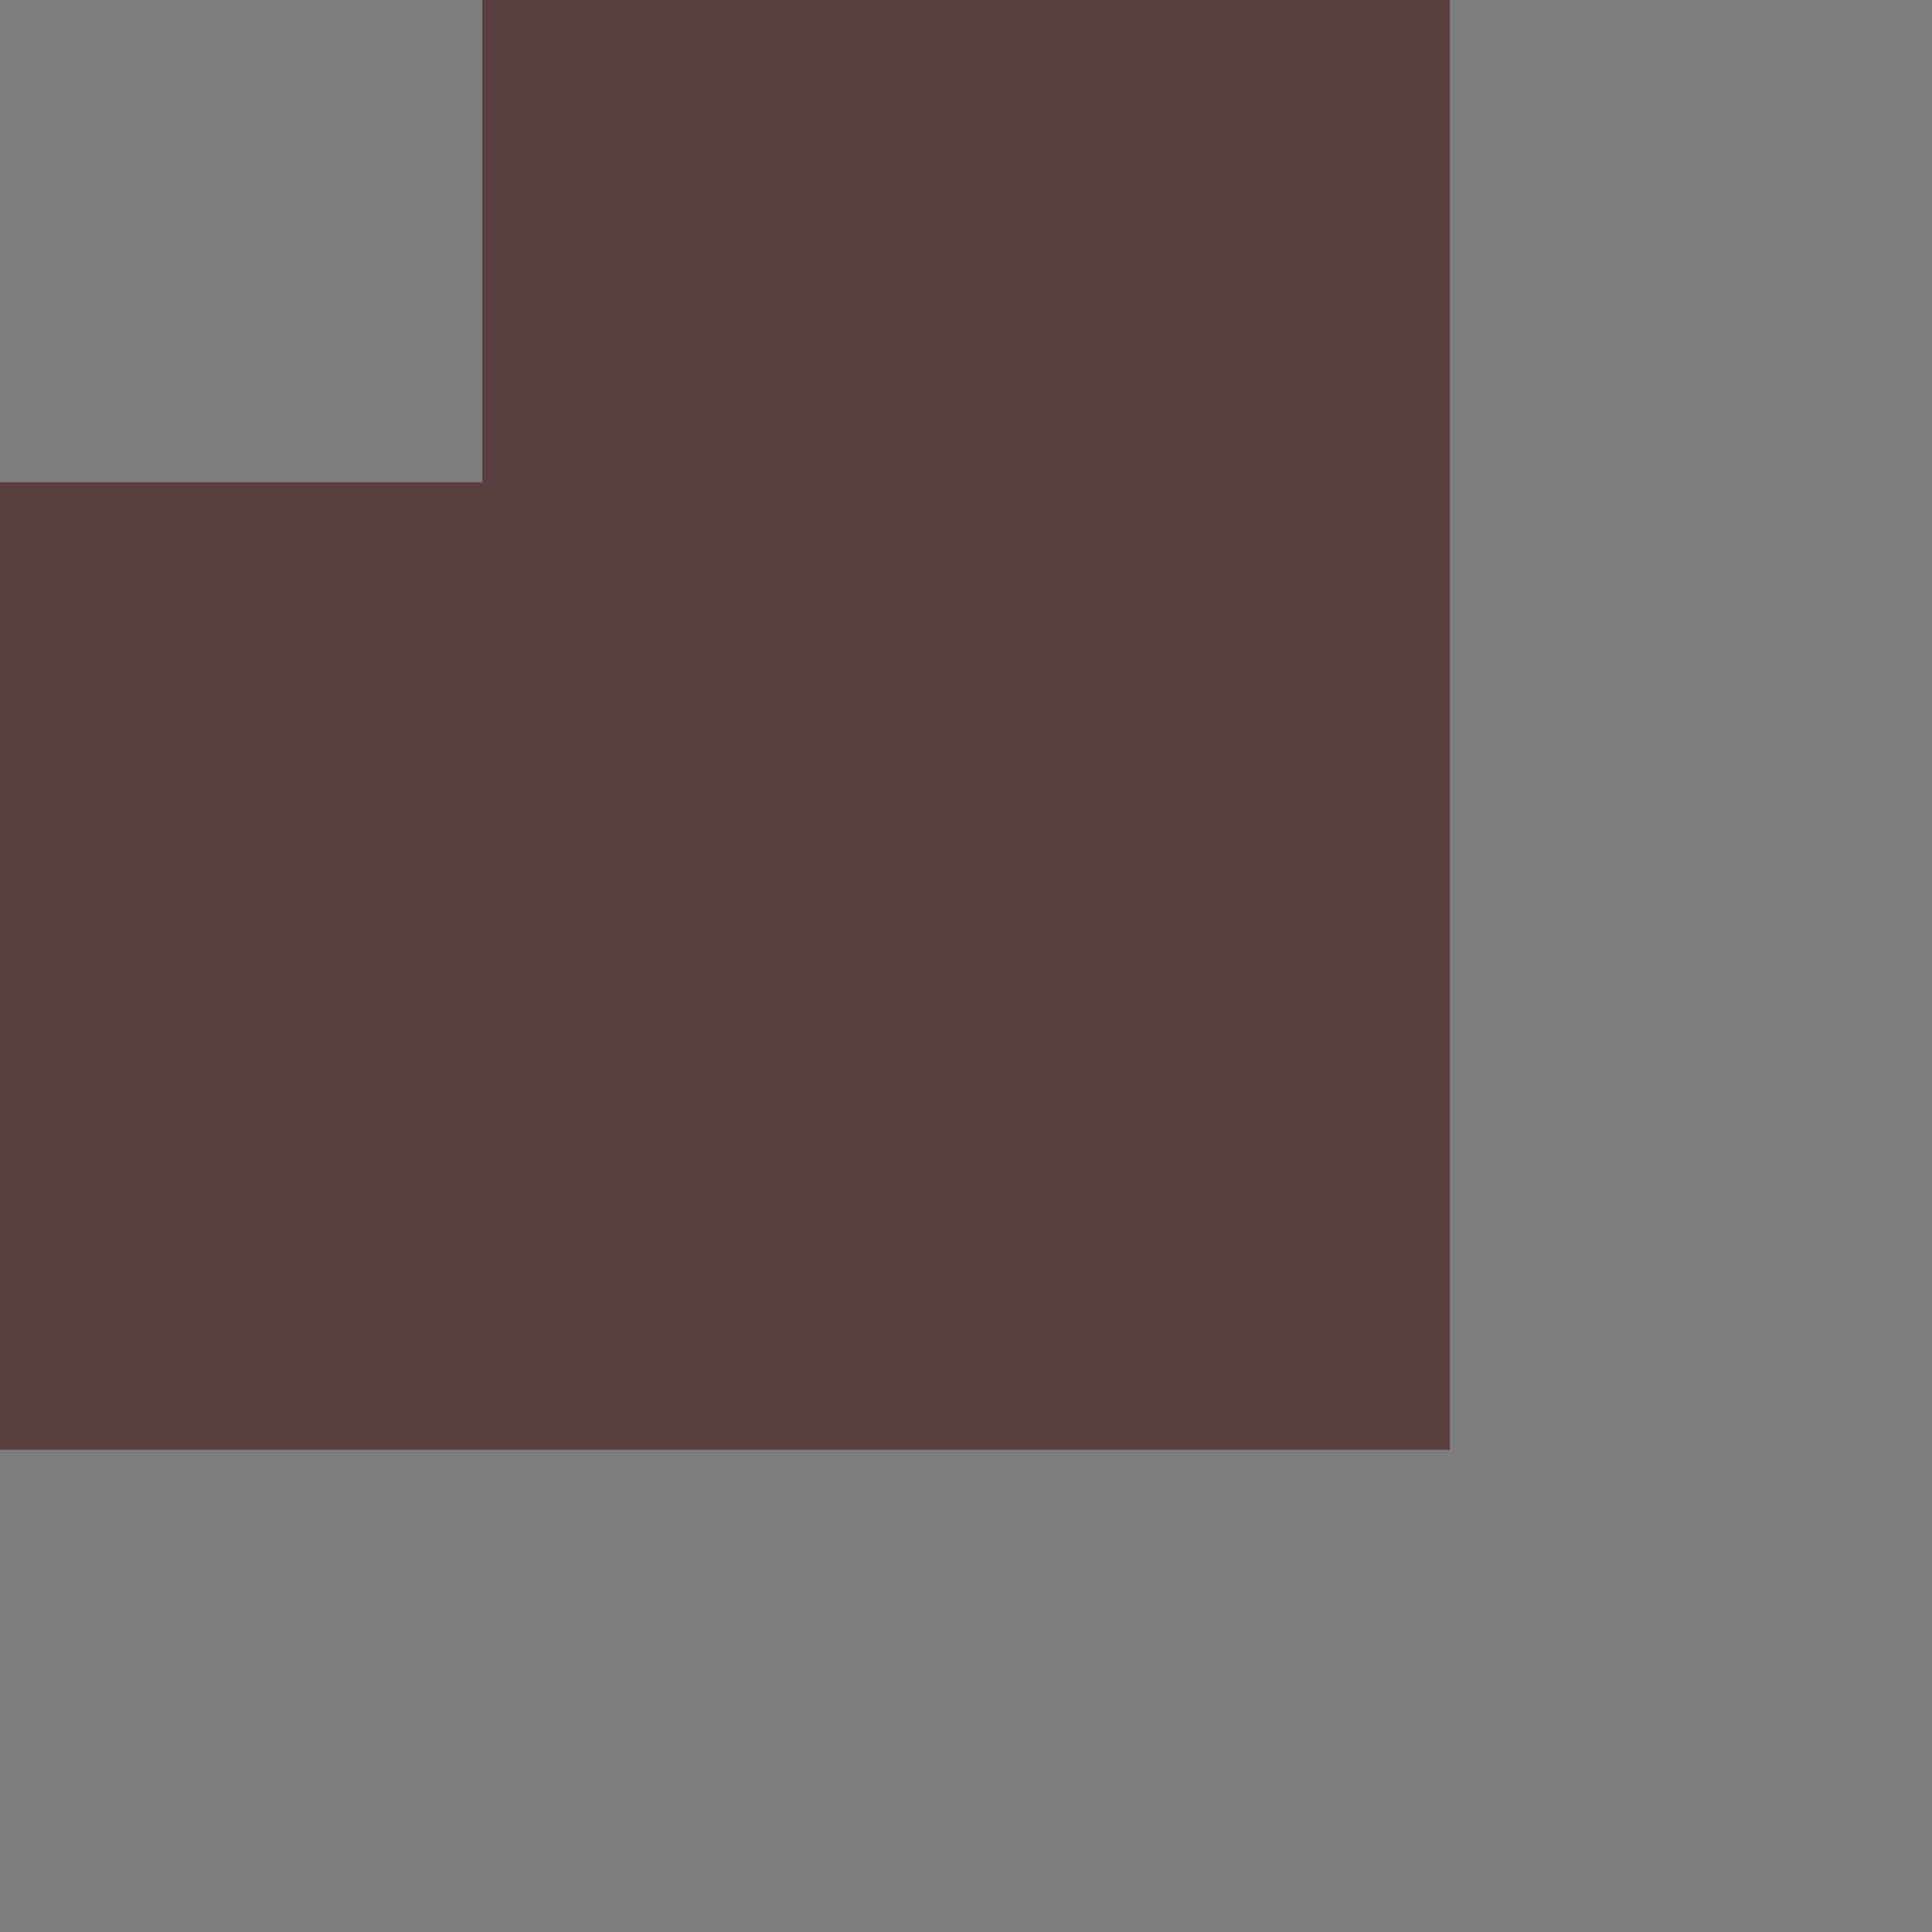
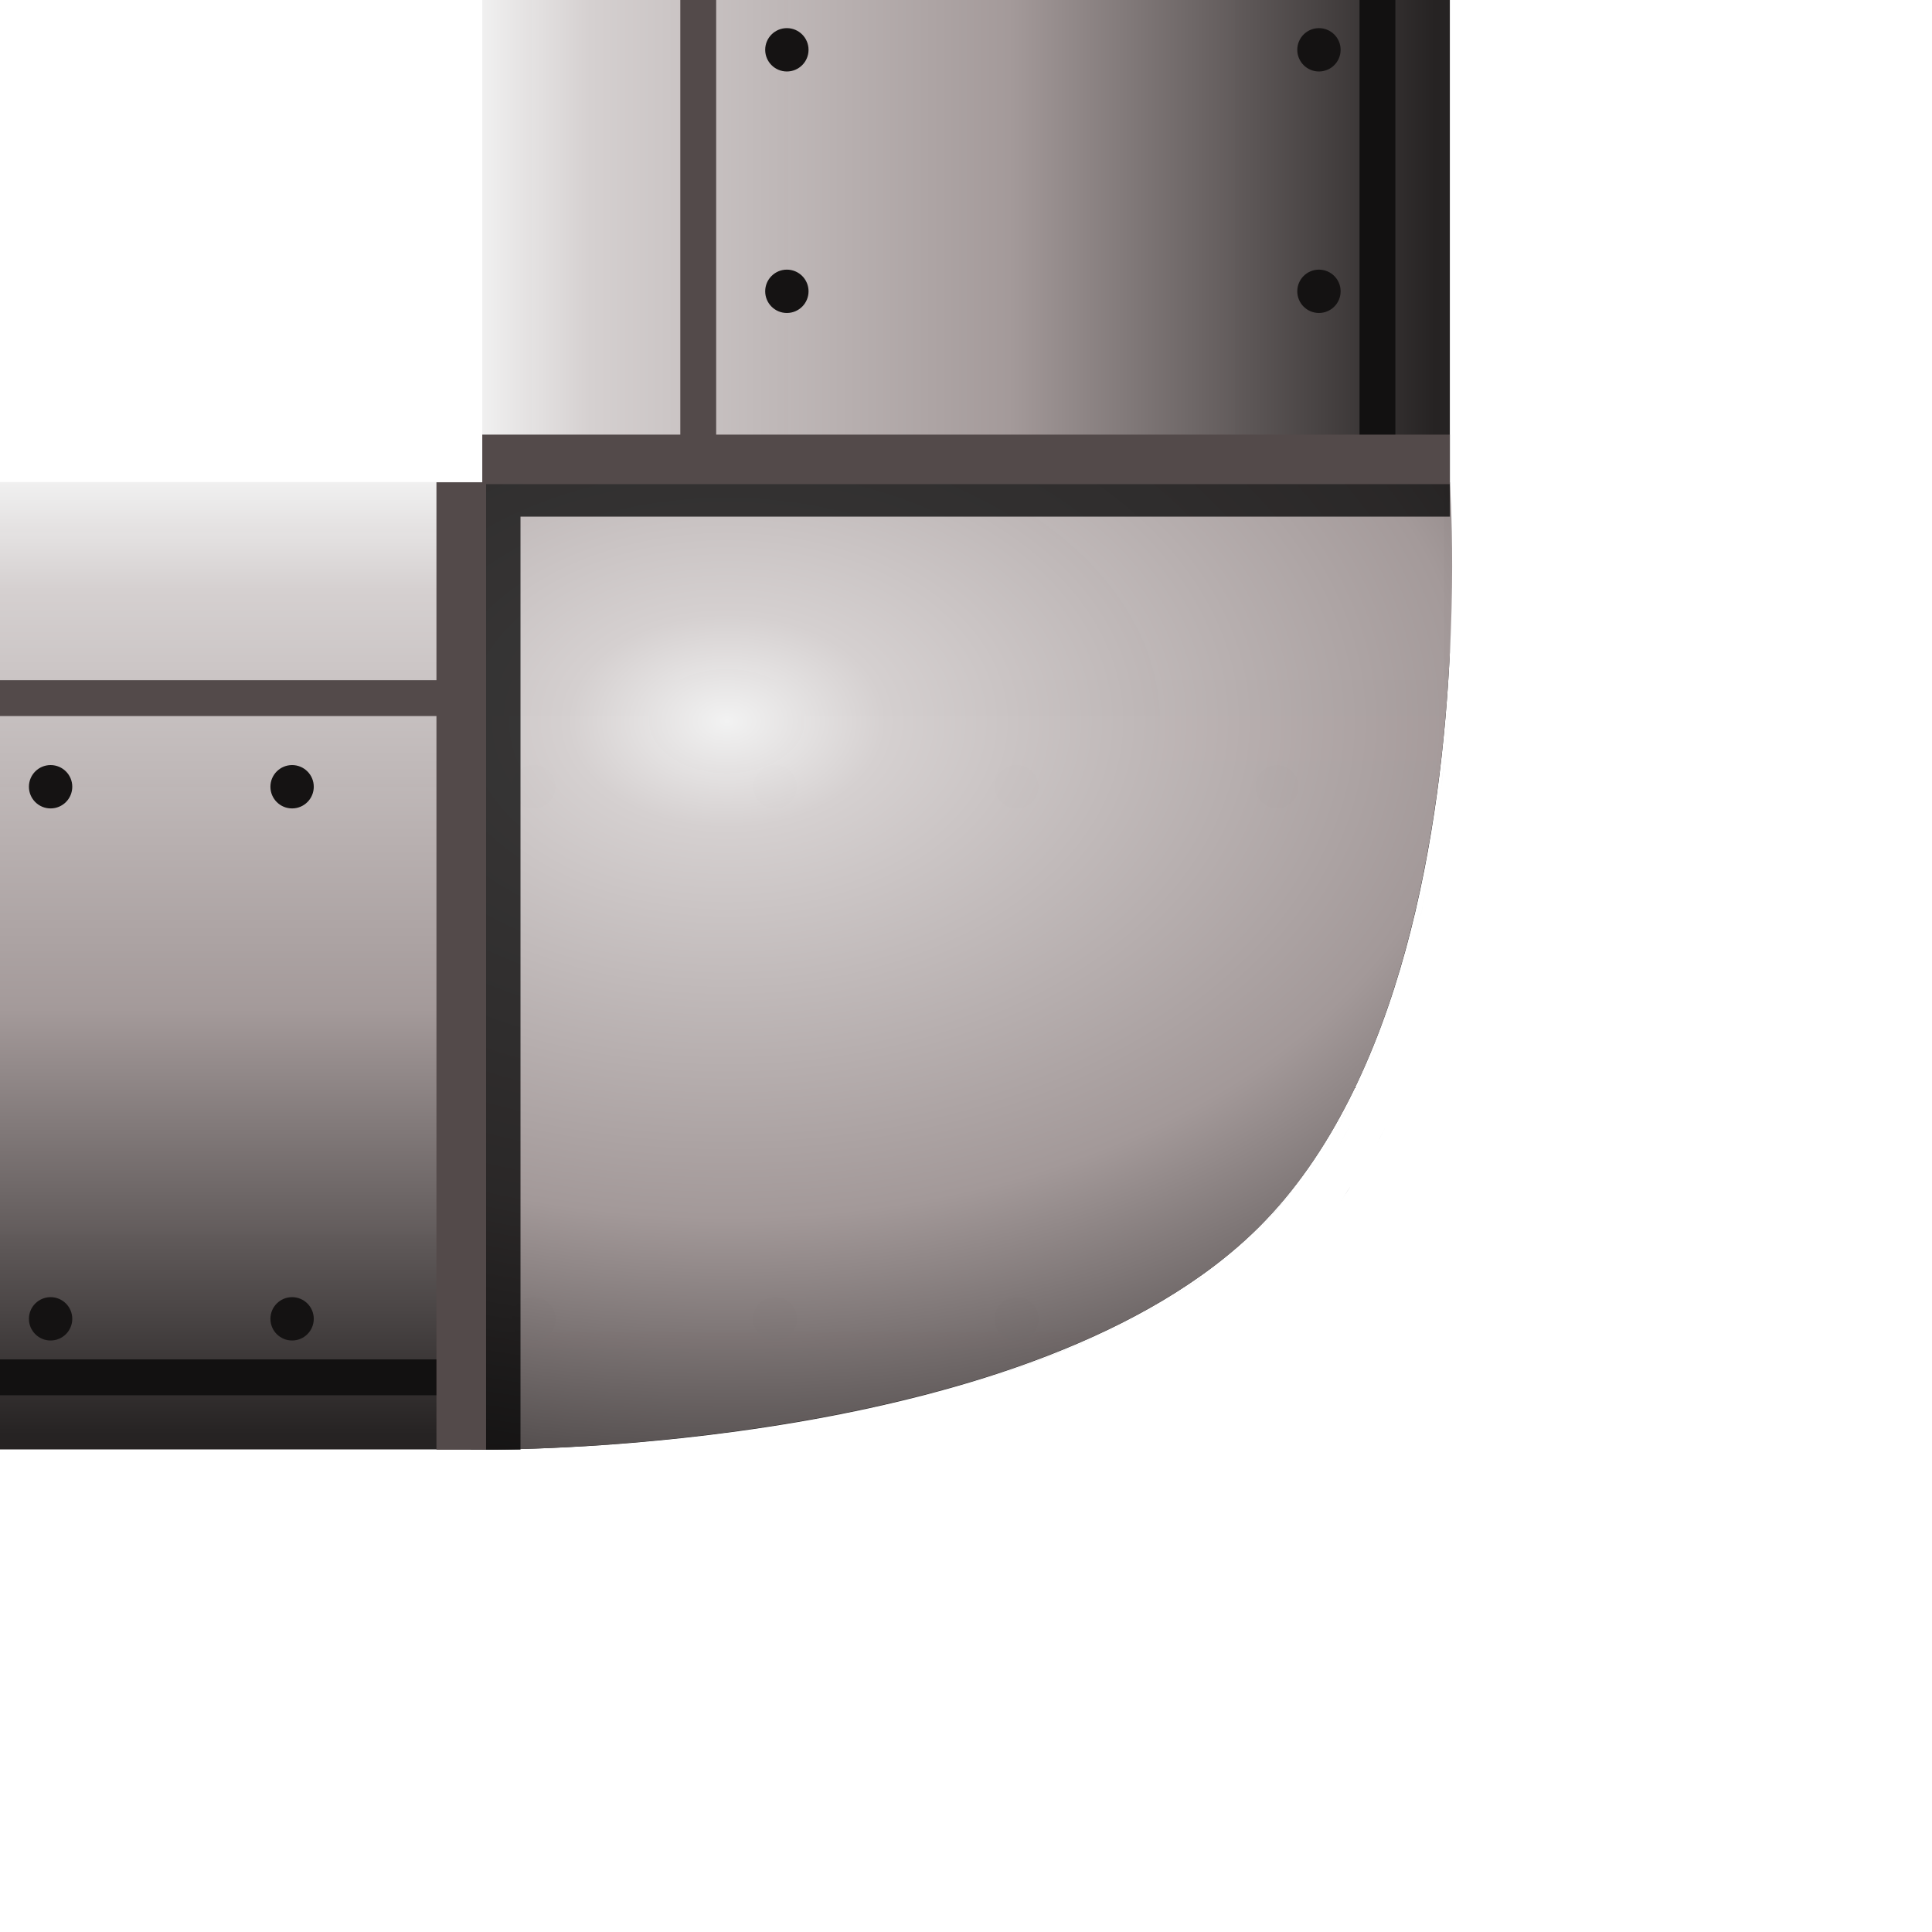
- <svg xmlns="http://www.w3.org/2000/svg" width="32" height="32" viewBox="0 0 32 32" version="1.1" id="svg8">
-   <defs id="defs2" />
+ <svg xmlns="http://www.w3.org/2000/svg" xmlns:xlink="http://www.w3.org/1999/xlink" width="32" height="32" viewBox="0 0 32 32" version="1.1" id="svg8">
+   <defs id="defs2">
+     <linearGradient xlink:href="#linearGradient4751" id="linearGradient4753" x1="22.207" y1="1098.375" x2="22.207" y2="1114.268" gradientUnits="userSpaceOnUse" gradientTransform="matrix(0,-1.494713,1,0,-1090.498,47.8561)" />
+     <linearGradient id="linearGradient4751">
+       <stop style="stop-color:#f2f2f2;stop-opacity:1" offset="0" id="stop4747" />
+       <stop id="stop4757" offset="0.119" style="stop-color:#d5d0d0;stop-opacity:0.996" />
+       <stop id="stop4755" offset="0.557" style="stop-color:#a39999;stop-opacity:0.992" />
+       <stop style="stop-color:#252222;stop-opacity:0.996" offset="1" id="stop4749" />
+     </linearGradient>
+     <linearGradient xlink:href="#linearGradient4751" id="linearGradient4753-2" x1="22.207" y1="1098.375" x2="22.207" y2="1114.268" gradientUnits="userSpaceOnUse" gradientTransform="matrix(-1.494713,0,0,1,47.86876,0)" />
+     <radialGradient xlink:href="#linearGradient4751" id="radialGradient945" cx="14.743" cy="11.357" fx="14.743" fy="11.357" r="8.013" gradientTransform="matrix(-2.749643,0,0,1.843296,52.57887,1081.511)" gradientUnits="userSpaceOnUse" />
+   </defs>
  <g id="layer1" transform="translate(0,-1090.5)">
-     <rect style="opacity:1;fill:#252525;fill-opacity:0.595;fill-rule:nonzero;stroke:none;stroke-width:1;stroke-linecap:butt;stroke-linejoin:miter;stroke-miterlimit:4;stroke-dasharray:none;stroke-dashoffset:0.5;stroke-opacity:1" id="rect4751" width="32" height="32" x="0" y="1090.5" />
-     <path style="opacity:1;fill:#593f3f;fill-opacity:1;fill-rule:nonzero;stroke:none;stroke-width:1;stroke-linecap:butt;stroke-linejoin:miter;stroke-miterlimit:4;stroke-dasharray:none;stroke-dashoffset:0.5;stroke-opacity:1" d="M 7.988,0 V 7.988 H -0.025 V 24.012 H 7.988 24.014 V 7.988 0 Z" transform="translate(0,1090.5)" id="rect4750" />
+     <path style="opacity:1;fill:url(#linearGradient4753);fill-opacity:1;fill-rule:nonzero;stroke:none;stroke-width:1;stroke-linecap:butt;stroke-linejoin:miter;stroke-miterlimit:4;stroke-dasharray:none;stroke-dashoffset:0.5;stroke-opacity:1" d="M 7.988 -0.012 L 7.988 8.041 L 7.988 10.775 C 8.119 13.588 8.727 17.901 11.145 20.318 C 12.368 21.542 14.15 22.357 16 22.904 C 17.85 22.357 19.633 21.543 20.857 20.318 C 23.257 17.919 23.877 13.635 24.014 10.812 L 24.014 8.799 L 24.014 8.072 L 24.014 -0.012 L 7.988 -0.012 z " transform="translate(0,1090.5)" id="rect4750" />
+     <path style="opacity:1;fill:#131111;fill-opacity:0.996;fill-rule:nonzero;stroke:none;stroke-width:0.757;stroke-linecap:butt;stroke-linejoin:bevel;stroke-miterlimit:4;stroke-dasharray:none;stroke-dashoffset:0.5;stroke-opacity:1" d="m 22.518,1090.486 v 15.334 h 0.594 v -15.334 z" id="path8540" />
+     <path style="opacity:1;fill:#534a4a;fill-opacity:0.996;fill-rule:nonzero;stroke:none;stroke-width:0.836;stroke-linecap:butt;stroke-linejoin:bevel;stroke-miterlimit:4;stroke-dasharray:none;stroke-dashoffset:0.5;stroke-opacity:1" d="m 11.268,1090.486 v 18.71 h 0.594 v -18.71 z" id="rect4812" />
+     <circle style="opacity:1;fill:#151313;fill-opacity:0.996;fill-rule:nonzero;stroke:none;stroke-width:0.8;stroke-linecap:butt;stroke-linejoin:bevel;stroke-miterlimit:4;stroke-dasharray:none;stroke-dashoffset:0.5;stroke-opacity:1" id="path4817" cx="-1107.325" cy="-18.969" r="0.359" transform="matrix(0,-1,-1,0,0,0)" />
+     <circle r="0.359" cy="13.033" cx="-1091.325" id="circle4819" style="opacity:1;fill:#151313;fill-opacity:0.996;fill-rule:nonzero;stroke:none;stroke-width:0.8;stroke-linecap:butt;stroke-linejoin:bevel;stroke-miterlimit:4;stroke-dasharray:none;stroke-dashoffset:0.5;stroke-opacity:1" transform="rotate(-90)" />
+     <circle style="opacity:1;fill:#151313;fill-opacity:0.996;fill-rule:nonzero;stroke:none;stroke-width:0.8;stroke-linecap:butt;stroke-linejoin:bevel;stroke-miterlimit:4;stroke-dasharray:none;stroke-dashoffset:0.5;stroke-opacity:1" id="circle4821" cx="-1095.325" cy="13.033" r="0.359" transform="rotate(-90)" />
+     <circle r="0.359" cy="-18.969" cx="-1099.325" id="circle4823" style="opacity:1;fill:#151313;fill-opacity:0.996;fill-rule:nonzero;stroke:none;stroke-width:0.8;stroke-linecap:butt;stroke-linejoin:bevel;stroke-miterlimit:4;stroke-dasharray:none;stroke-dashoffset:0.5;stroke-opacity:1" transform="matrix(0,-1,-1,0,0,0)" />
+     <circle style="opacity:1;fill:#151313;fill-opacity:0.996;fill-rule:nonzero;stroke:none;stroke-width:0.8;stroke-linecap:butt;stroke-linejoin:bevel;stroke-miterlimit:4;stroke-dasharray:none;stroke-dashoffset:0.5;stroke-opacity:1" id="circle4825" cx="-1103.325" cy="-18.969" r="0.359" transform="matrix(0,-1,-1,0,0,0)" />
+     <circle r="0.359" cy="-10.156" cx="-1107.325" id="circle8530" style="opacity:1;fill:#151313;fill-opacity:0.996;fill-rule:nonzero;stroke:none;stroke-width:0.8;stroke-linecap:butt;stroke-linejoin:bevel;stroke-miterlimit:4;stroke-dasharray:none;stroke-dashoffset:0.5;stroke-opacity:1" transform="matrix(0,-1,-1,0,0,0)" />
+     <circle style="opacity:1;fill:#151313;fill-opacity:0.996;fill-rule:nonzero;stroke:none;stroke-width:0.8;stroke-linecap:butt;stroke-linejoin:bevel;stroke-miterlimit:4;stroke-dasharray:none;stroke-dashoffset:0.5;stroke-opacity:1" id="circle8532" cx="-1091.325" cy="21.846" r="0.359" transform="rotate(-90)" />
+     <circle r="0.359" cy="21.846" cx="-1095.325" id="circle8534" style="opacity:1;fill:#151313;fill-opacity:0.996;fill-rule:nonzero;stroke:none;stroke-width:0.8;stroke-linecap:butt;stroke-linejoin:bevel;stroke-miterlimit:4;stroke-dasharray:none;stroke-dashoffset:0.5;stroke-opacity:1" transform="rotate(-90)" />
+     <circle style="opacity:1;fill:#151313;fill-opacity:0.996;fill-rule:nonzero;stroke:none;stroke-width:0.8;stroke-linecap:butt;stroke-linejoin:bevel;stroke-miterlimit:4;stroke-dasharray:none;stroke-dashoffset:0.5;stroke-opacity:1" id="circle8536" cx="-1099.325" cy="-10.156" r="0.359" transform="matrix(0,-1,-1,0,0,0)" />
+     <circle r="0.359" cy="-10.156" cx="-1103.325" id="circle8538" style="opacity:1;fill:#151313;fill-opacity:0.996;fill-rule:nonzero;stroke:none;stroke-width:0.8;stroke-linecap:butt;stroke-linejoin:bevel;stroke-miterlimit:4;stroke-dasharray:none;stroke-dashoffset:0.5;stroke-opacity:1" transform="matrix(0,-1,-1,0,0,0)" />
+     <circle r="0.359" cy="-18.969" cx="-1111.638" id="circle849" style="opacity:1;fill:#151313;fill-opacity:0.996;fill-rule:nonzero;stroke:none;stroke-width:0.8;stroke-linecap:butt;stroke-linejoin:bevel;stroke-miterlimit:4;stroke-dasharray:none;stroke-dashoffset:0.5;stroke-opacity:1" transform="matrix(0,-1,-1,0,0,0)" />
+     <circle style="opacity:1;fill:#151313;fill-opacity:0.996;fill-rule:nonzero;stroke:none;stroke-width:0.8;stroke-linecap:butt;stroke-linejoin:bevel;stroke-miterlimit:4;stroke-dasharray:none;stroke-dashoffset:0.5;stroke-opacity:1" id="circle857" cx="-1111.638" cy="-10.156" r="0.359" transform="matrix(0,-1,-1,0,0,0)" />
+     <path style="opacity:1;fill:url(#linearGradient4753-2);fill-opacity:1;fill-rule:nonzero;stroke:none;stroke-width:1;stroke-linecap:butt;stroke-linejoin:miter;stroke-miterlimit:4;stroke-dasharray:none;stroke-dashoffset:0.5;stroke-opacity:1" d="m 23.92,1098.488 v 3.961 c -0.247,2.757 -0.972,6.279 -3.062,8.369 -3.704,3.704 -12.412,3.691 -12.754,3.689 v 0 H 0 v -16.023 h 8.104 z" id="rect4750-6" />
+     <path style="opacity:1;fill:#131111;fill-opacity:0.996;fill-rule:nonzero;stroke:none;stroke-width:0.732;stroke-linecap:butt;stroke-linejoin:bevel;stroke-miterlimit:4;stroke-dasharray:none;stroke-dashoffset:0.5;stroke-opacity:1" d="m 13.994,1113.016 v 0.594 H 0 v -0.594 z" id="path8540-6" />
+     <path style="opacity:1;fill:#534a4a;fill-opacity:0.996;fill-rule:nonzero;stroke:none;stroke-width:0.957;stroke-linecap:butt;stroke-linejoin:bevel;stroke-miterlimit:4;stroke-dasharray:none;stroke-dashoffset:0.5;stroke-opacity:1" d="m 23.92,1101.766 v 0.594 H 0 v -0.594 z" id="rect4812-0" />
+     <circle style="opacity:1;fill:#151313;fill-opacity:0.996;fill-rule:nonzero;stroke:none;stroke-width:0.8;stroke-linecap:butt;stroke-linejoin:bevel;stroke-miterlimit:4;stroke-dasharray:none;stroke-dashoffset:0.5;stroke-opacity:1" id="path4817-3" cx="-16.838" cy="1103.531" r="0.359" transform="scale(-1,1)" />
+     <circle r="0.359" cy="1103.531" cx="-0.838" id="circle4819-9" style="opacity:1;fill:#151313;fill-opacity:0.996;fill-rule:nonzero;stroke:none;stroke-width:0.8;stroke-linecap:butt;stroke-linejoin:bevel;stroke-miterlimit:4;stroke-dasharray:none;stroke-dashoffset:0.5;stroke-opacity:1" transform="scale(-1,1)" />
+     <circle style="opacity:1;fill:#151313;fill-opacity:0.996;fill-rule:nonzero;stroke:none;stroke-width:0.8;stroke-linecap:butt;stroke-linejoin:bevel;stroke-miterlimit:4;stroke-dasharray:none;stroke-dashoffset:0.5;stroke-opacity:1" id="circle4821-9" cx="-4.838" cy="1103.531" r="0.359" transform="scale(-1,1)" />
+     <circle r="0.359" cy="1103.531" cx="-8.838" id="circle4823-2" style="opacity:1;fill:#151313;fill-opacity:0.996;fill-rule:nonzero;stroke:none;stroke-width:0.8;stroke-linecap:butt;stroke-linejoin:bevel;stroke-miterlimit:4;stroke-dasharray:none;stroke-dashoffset:0.5;stroke-opacity:1" transform="scale(-1,1)" />
+     <circle style="opacity:1;fill:#151313;fill-opacity:0.996;fill-rule:nonzero;stroke:none;stroke-width:0.8;stroke-linecap:butt;stroke-linejoin:bevel;stroke-miterlimit:4;stroke-dasharray:none;stroke-dashoffset:0.5;stroke-opacity:1" id="circle4825-5" cx="-12.838" cy="1103.531" r="0.359" transform="scale(-1,1)" />
+     <circle r="0.359" cy="1112.344" cx="-16.838" id="circle8530-4" style="opacity:1;fill:#151313;fill-opacity:0.996;fill-rule:nonzero;stroke:none;stroke-width:0.8;stroke-linecap:butt;stroke-linejoin:bevel;stroke-miterlimit:4;stroke-dasharray:none;stroke-dashoffset:0.5;stroke-opacity:1" transform="scale(-1,1)" />
+     <circle style="opacity:1;fill:#151313;fill-opacity:0.996;fill-rule:nonzero;stroke:none;stroke-width:0.8;stroke-linecap:butt;stroke-linejoin:bevel;stroke-miterlimit:4;stroke-dasharray:none;stroke-dashoffset:0.5;stroke-opacity:1" id="circle8532-2" cx="-0.838" cy="1112.344" r="0.359" transform="scale(-1,1)" />
+     <circle r="0.359" cy="1112.344" cx="-4.838" id="circle8534-9" style="opacity:1;fill:#151313;fill-opacity:0.996;fill-rule:nonzero;stroke:none;stroke-width:0.8;stroke-linecap:butt;stroke-linejoin:bevel;stroke-miterlimit:4;stroke-dasharray:none;stroke-dashoffset:0.5;stroke-opacity:1" transform="scale(-1,1)" />
+     <circle style="opacity:1;fill:#151313;fill-opacity:0.996;fill-rule:nonzero;stroke:none;stroke-width:0.8;stroke-linecap:butt;stroke-linejoin:bevel;stroke-miterlimit:4;stroke-dasharray:none;stroke-dashoffset:0.5;stroke-opacity:1" id="circle8536-0" cx="-8.838" cy="1112.344" r="0.359" transform="scale(-1,1)" />
+     <circle r="0.359" cy="1112.344" cx="-12.838" id="circle8538-2" style="opacity:1;fill:#151313;fill-opacity:0.996;fill-rule:nonzero;stroke:none;stroke-width:0.8;stroke-linecap:butt;stroke-linejoin:bevel;stroke-miterlimit:4;stroke-dasharray:none;stroke-dashoffset:0.5;stroke-opacity:1" transform="scale(-1,1)" />
+     <circle r="0.359" cy="1103.531" cx="-21.15" id="circle849-4" style="opacity:1;fill:#151313;fill-opacity:0.996;fill-rule:nonzero;stroke:none;stroke-width:0.8;stroke-linecap:butt;stroke-linejoin:bevel;stroke-miterlimit:4;stroke-dasharray:none;stroke-dashoffset:0.5;stroke-opacity:1" transform="scale(-1,1)" />
+     <path style="opacity:1;fill:url(#radialGradient945);fill-opacity:1;fill-rule:nonzero;stroke:none;stroke-width:1;stroke-linecap:butt;stroke-linejoin:miter;stroke-miterlimit:4;stroke-dasharray:none;stroke-dashoffset:0.5;stroke-opacity:1" d="m 24.014,1098.488 c 0,0 0.62,8.553 -3.157,12.33 -3.777,3.777 -12.869,3.693 -12.869,3.693 v -16.023 z" id="rect938" />
+     <path style="opacity:1;fill:#000000;fill-opacity:0.742;fill-rule:nonzero;stroke:none;stroke-width:1.118;stroke-linecap:butt;stroke-linejoin:miter;stroke-miterlimit:4;stroke-dasharray:none;stroke-dashoffset:0.5;stroke-opacity:1" d="M 7.988 7.988 L 7.988 8.412 L 7.799 8.412 L 7.799 24.012 L 8.621 24.012 L 8.621 8.557 L 24.014 8.557 L 24.014 7.988 L 7.988 7.988 z M 23.986 11.752 C 23.96 12.173 23.92 12.618 23.867 13.084 C 23.921 12.617 23.959 12.175 23.986 11.752 z M 23.824 13.465 C 23.8 13.649 23.771 13.834 23.742 14.021 C 23.771 13.835 23.8 13.648 23.824 13.465 z M 23.656 14.527 C 23.615 14.756 23.573 14.983 23.523 15.215 C 23.573 14.985 23.615 14.755 23.656 14.527 z M 23.408 15.699 C 23.355 15.918 23.304 16.136 23.242 16.354 C 23.304 16.136 23.355 15.918 23.408 15.699 z M 23.752 16.67 C 23.727 16.751 23.7 16.831 23.674 16.912 C 23.7 16.831 23.727 16.751 23.752 16.67 z M 22.906 17.385 C 22.837 17.574 22.754 17.756 22.676 17.941 C 22.754 17.756 22.837 17.574 22.906 17.385 z M 23.404 17.65 C 23.356 17.774 23.308 17.898 23.256 18.02 C 23.308 17.898 23.356 17.774 23.404 17.65 z M 22.412 18.533 C 22.338 18.685 22.259 18.833 22.178 18.98 C 22.258 18.834 22.338 18.685 22.412 18.533 z M 22.953 18.652 C 22.892 18.773 22.835 18.895 22.77 19.012 C 22.835 18.895 22.892 18.772 22.953 18.652 z M 22.371 19.645 C 22.307 19.741 22.248 19.841 22.18 19.934 C 22.248 19.842 22.306 19.74 22.371 19.645 z " transform="translate(0,1090.5)" id="path980" />
+     <path style="opacity:1;fill:#534a4a;fill-opacity:1;fill-rule:nonzero;stroke:none;stroke-width:1.102;stroke-linecap:butt;stroke-linejoin:miter;stroke-miterlimit:4;stroke-dasharray:none;stroke-dashoffset:0.5;stroke-opacity:1" d="m 8.051,1098.488 v 16.023 H 7.229 v -16.023 z m 0,16.023 c 0,0 0.108,0 0.115,0 v 0 z m 15.131,-7.766 c -0.025,0.081 -0.052,0.161 -0.078,0.242 0.027,-0.081 0.053,-0.161 0.078,-0.242 z m -0.348,0.981 c -0.049,0.124 -0.096,0.247 -0.148,0.369 0.052,-0.121 0.1,-0.245 0.148,-0.369 z m -0.451,1.002 c -0.061,0.12 -0.118,0.242 -0.184,0.359 0.065,-0.117 0.123,-0.239 0.184,-0.359 z m -0.582,0.992 c -0.065,0.096 -0.123,0.197 -0.191,0.289 0.068,-0.092 0.127,-0.193 0.191,-0.289 z m -0.881,1.098 c -0.236,0.236 -0.494,0.457 -0.768,0.664 0.274,-0.207 0.532,-0.428 0.768,-0.664 z m -0.768,0.664 c -0.272,0.206 -0.563,0.397 -0.865,0.576 0.303,-0.179 0.593,-0.37 0.865,-0.576 z m -0.938,0.617 c -0.285,0.166 -0.58,0.319 -0.885,0.463 0.305,-0.143 0.6,-0.298 0.885,-0.463 z m -0.885,0.463 c -0.99,0.466 -2.067,0.815 -3.143,1.084 1.076,-0.269 2.156,-0.621 3.143,-1.084 z m -3.143,1.084 c -0.721,0.18 -1.432,0.323 -2.119,0.435 0.686,-0.113 1.402,-0.256 2.119,-0.435 z m -2.119,0.435 c -0.69,0.113 -1.334,0.196 -1.932,0.256 0.597,-0.061 1.249,-0.144 1.932,-0.256 z m -2.023,0.264 c -0.577,0.056 -1.011,0.091 -1.441,0.113 0.419,-0.024 0.906,-0.06 1.441,-0.113 z" id="path957" />
+     <path style="opacity:1;fill:#534a4a;fill-opacity:1;fill-rule:nonzero;stroke:none;stroke-width:1.102;stroke-linecap:butt;stroke-linejoin:miter;stroke-miterlimit:4;stroke-dasharray:none;stroke-dashoffset:0.5;stroke-opacity:1" d="m 24.014,1097.699 v 0.82 H 7.988 v -0.82 z m -0.027,4.016 c -0.025,0.421 -0.064,0.866 -0.115,1.332 0.052,-0.467 0.089,-0.909 0.115,-1.332 z m -0.158,1.713 c -0.023,0.184 -0.05,0.369 -0.078,0.557 0.028,-0.187 0.055,-0.373 0.078,-0.557 z m -0.162,1.062 c -0.04,0.229 -0.081,0.456 -0.129,0.688 0.048,-0.23 0.089,-0.46 0.129,-0.688 z m -0.242,1.172 c -0.052,0.219 -0.1,0.437 -0.16,0.654 0.06,-0.217 0.108,-0.436 0.16,-0.654 z m -0.488,1.686 c -0.068,0.189 -0.147,0.371 -0.223,0.557 0.076,-0.185 0.155,-0.367 0.223,-0.557 z m -0.48,1.148 c -0.072,0.152 -0.148,0.3 -0.227,0.447 0.079,-0.147 0.155,-0.296 0.227,-0.447 z m -0.627,1.117 c -0.089,0.136 -0.172,0.276 -0.268,0.406 0.096,-0.13 0.179,-0.27 0.268,-0.406 z m -0.375,0.547 c -0.187,0.242 -0.381,0.475 -0.596,0.689 0.214,-0.214 0.409,-0.448 0.596,-0.689 z" id="path966" />
  </g>
</svg>
